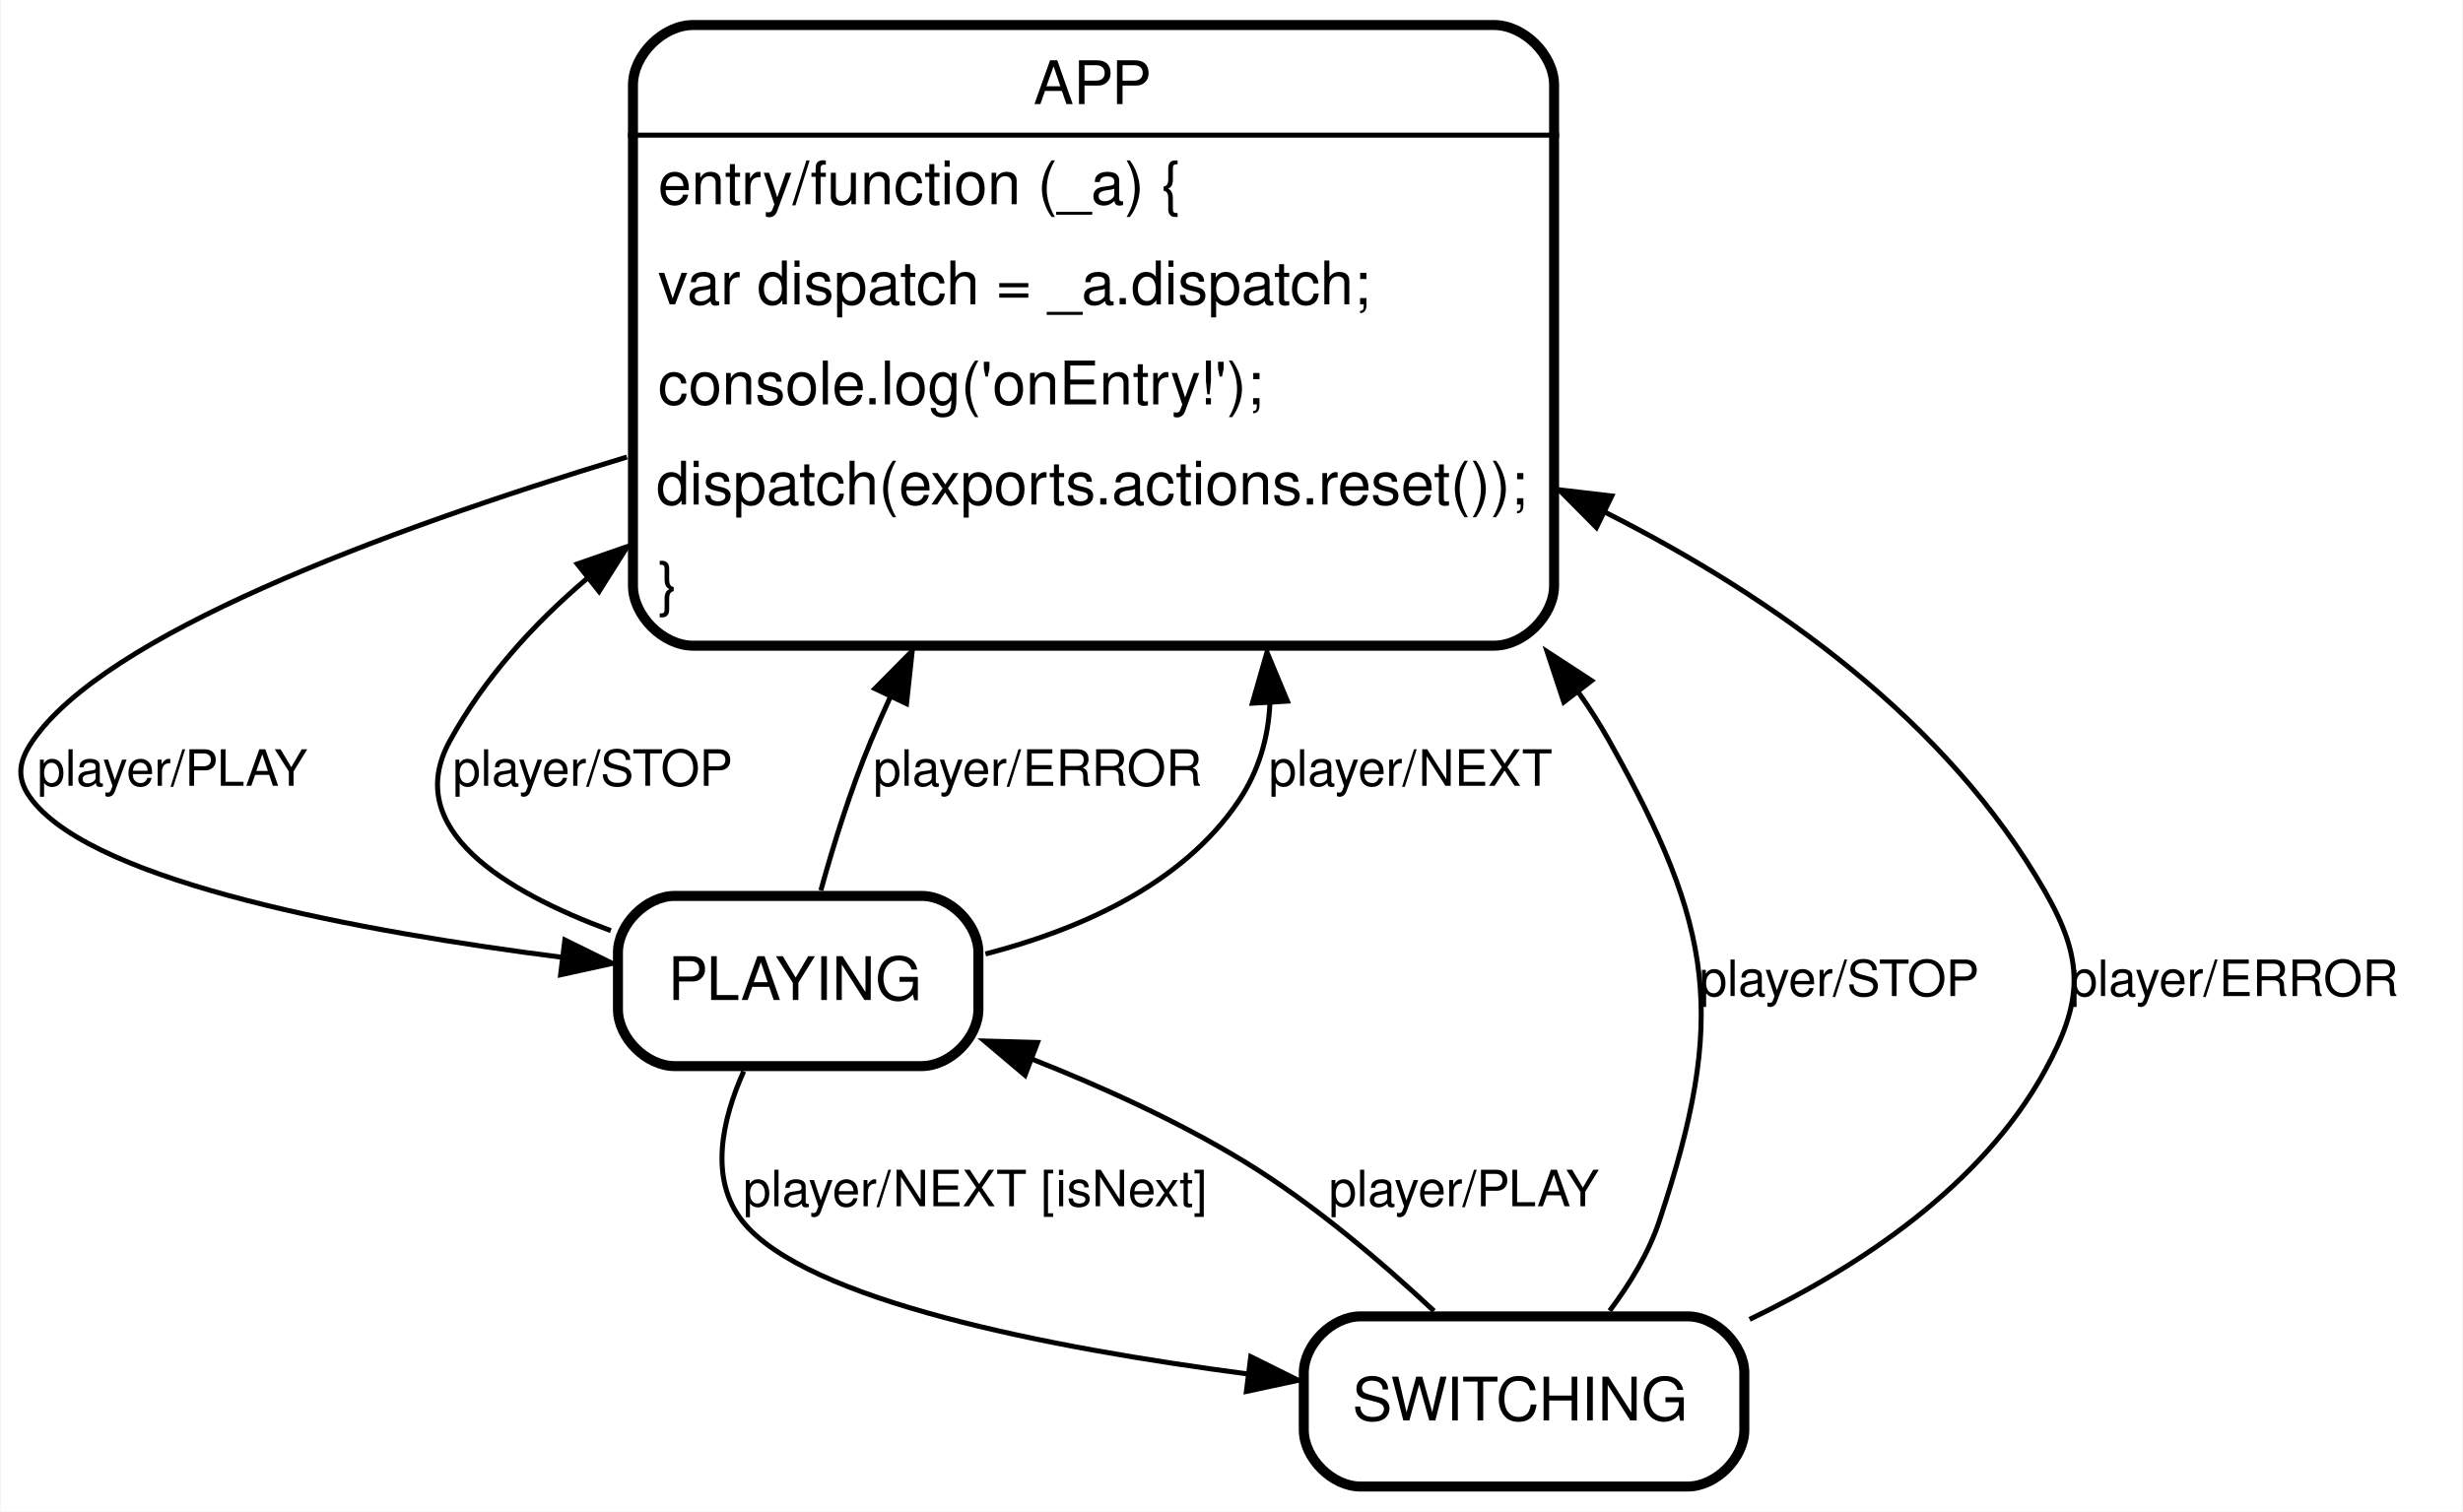
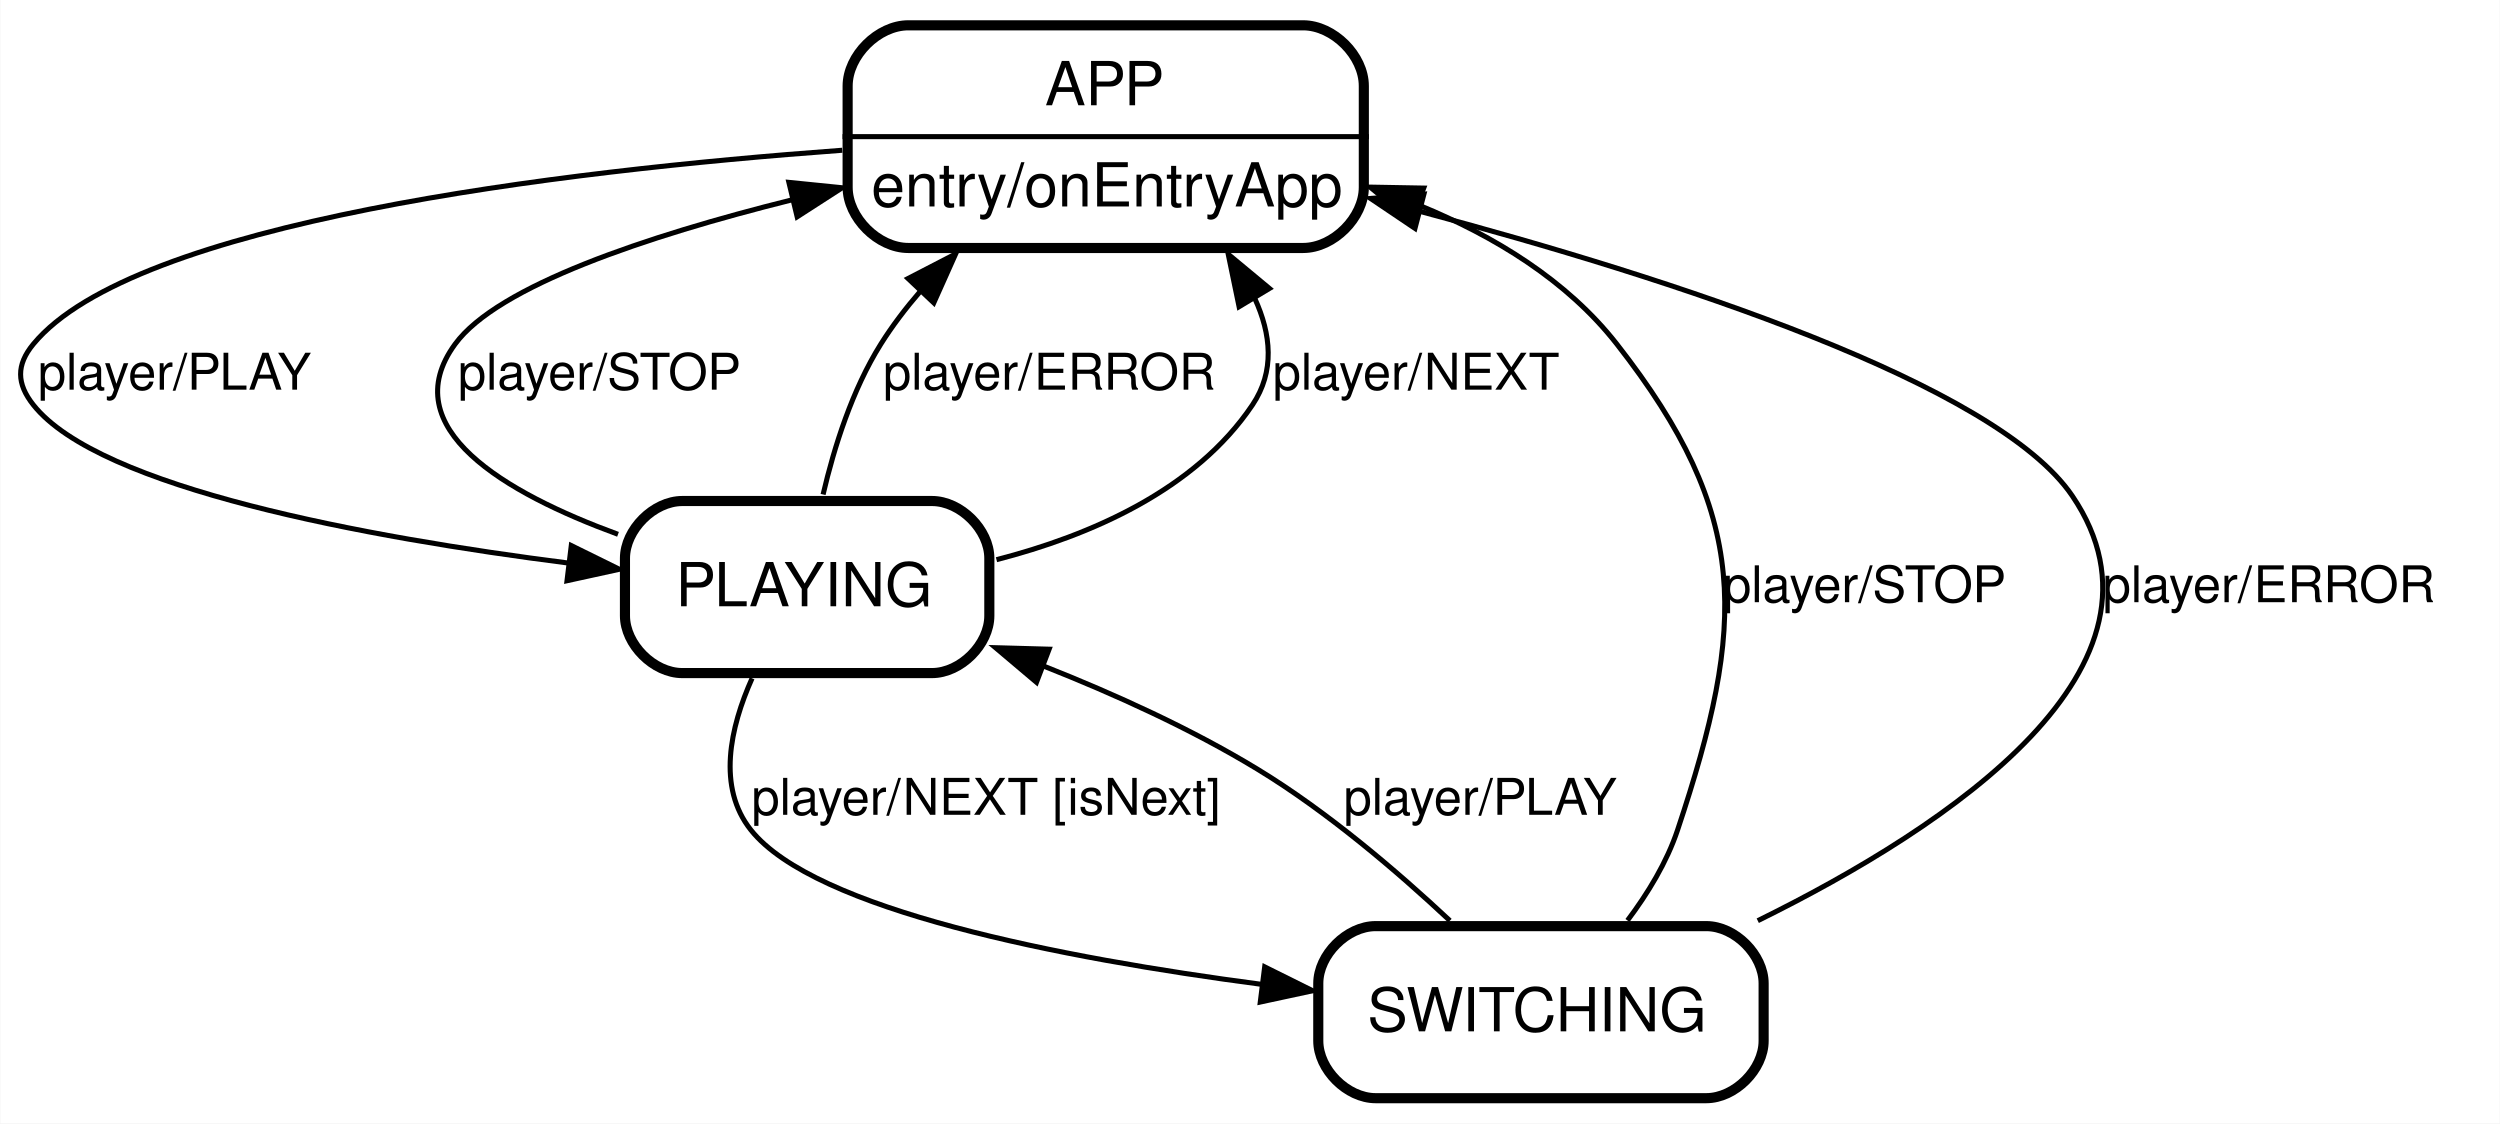
- <svg xmlns="http://www.w3.org/2000/svg" width="492pt" height="302pt" viewBox="0.00 0.00 491.76 302.00">
-   <g id="graph0" class="graph" transform="scale(1 1) rotate(0) translate(4 298)">
-     <polygon fill="#ffffff" stroke="transparent" points="-4,4 -4,-298 487.764,-298 487.764,4 -4,4" />
+ <svg xmlns="http://www.w3.org/2000/svg" width="494pt" height="222pt" viewBox="0.00 0.00 493.88 222.00">
+   <g id="graph0" class="graph" transform="scale(1 1) rotate(0) translate(4 218)">
+     <polygon fill="#ffffff" stroke="transparent" points="-4,4 -4,-218 489.878,-218 489.878,4 -4,4" />
    <g id="node1" class="node">
-       <polygon fill="#ffffff" stroke="transparent" stroke-width="2" points="307.318,-294 121.319,-294 121.319,-168 307.318,-168 307.318,-294" />
-       <text text-anchor="start" x="202.314" y="-277.2" font-family="Helvetica,sans-Serif" font-size="12.00" fill="#000000">APP</text>
-       <text text-anchor="start" x="127.319" y="-257.2" font-family="Helvetica,sans-Serif" font-size="12.00" fill="#000000">entry/function (_a) {</text>
-       <text text-anchor="start" x="127.319" y="-237.2" font-family="Helvetica,sans-Serif" font-size="12.00" fill="#000000">var dispatch = _a.dispatch;</text>
-       <text text-anchor="start" x="127.319" y="-217.2" font-family="Helvetica,sans-Serif" font-size="12.00" fill="#000000">console.log('onEntry!');</text>
-       <text text-anchor="start" x="126.975" y="-197.2" font-family="Helvetica,sans-Serif" font-size="12.00" fill="#000000">dispatch(exports.actions.reset());</text>
-       <text text-anchor="start" x="127.319" y="-177.2" font-family="Helvetica,sans-Serif" font-size="12.00" fill="#000000">}</text>
-       <polygon fill="#000000" stroke="#000000" points="121.319,-271 121.319,-271 307.318,-271 307.318,-271 121.319,-271" />
-       <path fill="none" stroke="#000000" stroke-width="2" d="M134.319,-169C134.319,-169 294.318,-169 294.318,-169 300.318,-169 306.318,-175 306.318,-181 306.318,-181 306.318,-281 306.318,-281 306.318,-287 300.318,-293 294.318,-293 294.318,-293 134.319,-293 134.319,-293 128.319,-293 122.319,-287 122.319,-281 122.319,-281 122.319,-181 122.319,-181 122.319,-175 128.319,-169 134.319,-169" />
+       <polygon fill="#ffffff" stroke="transparent" stroke-width="2" points="266.432,-214 162.432,-214 162.432,-168 266.432,-168 266.432,-214" />
+       <text text-anchor="start" x="202.428" y="-197.2" font-family="Helvetica,sans-Serif" font-size="12.00" fill="#000000">APP</text>
+       <text text-anchor="start" x="168.084" y="-177.2" font-family="Helvetica,sans-Serif" font-size="12.00" fill="#000000">entry/onEntryApp</text>
+       <polygon fill="#000000" stroke="#000000" points="162.432,-191 162.432,-191 266.432,-191 266.432,-191 162.432,-191" />
+       <path fill="none" stroke="#000000" stroke-width="2" d="M175.432,-169C175.432,-169 253.432,-169 253.432,-169 259.432,-169 265.432,-175 265.432,-181 265.432,-181 265.432,-201 265.432,-201 265.432,-207 259.432,-213 253.432,-213 253.432,-213 175.432,-213 175.432,-213 169.432,-213 163.432,-207 163.432,-201 163.432,-201 163.432,-181 163.432,-181 163.432,-175 169.432,-169 175.432,-169" />
    </g>
    <g id="node2" class="node">
-       <polygon fill="#ffffff" stroke="transparent" stroke-width="2" points="192.319,-120 118.319,-120 118.319,-84 192.319,-84 192.319,-120" />
-       <text text-anchor="start" x="129.313" y="-98.2" font-family="Helvetica,sans-Serif" font-size="12.00" fill="#000000">PLAYING</text>
-       <path fill="none" stroke="#000000" stroke-width="2" d="M130.652,-85C130.652,-85 179.985,-85 179.985,-85 185.652,-85 191.319,-90.667 191.319,-96.333 191.319,-96.333 191.319,-107.667 191.319,-107.667 191.319,-113.333 185.652,-119 179.985,-119 179.985,-119 130.652,-119 130.652,-119 124.985,-119 119.319,-113.333 119.319,-107.667 119.319,-107.667 119.319,-96.333 119.319,-96.333 119.319,-90.667 124.985,-85 130.652,-85" />
+       <polygon fill="#ffffff" stroke="transparent" stroke-width="2" points="192.432,-120 118.432,-120 118.432,-84 192.432,-84 192.432,-120" />
+       <text text-anchor="start" x="129.426" y="-98.2" font-family="Helvetica,sans-Serif" font-size="12.00" fill="#000000">PLAYING</text>
+       <path fill="none" stroke="#000000" stroke-width="2" d="M130.765,-85C130.765,-85 180.099,-85 180.099,-85 185.765,-85 191.432,-90.667 191.432,-96.333 191.432,-96.333 191.432,-107.667 191.432,-107.667 191.432,-113.333 185.765,-119 180.099,-119 180.099,-119 130.765,-119 130.765,-119 125.099,-119 119.432,-113.333 119.432,-107.667 119.432,-107.667 119.432,-96.333 119.432,-96.333 119.432,-90.667 125.099,-85 130.765,-85" />
    </g>
    <g id="edge1" class="edge">
-       <path fill="none" stroke="#000000" d="M121.108,-206.687C71.136,-191.567 16.899,-171.047 2.412,-150 -.612,-145.607 -.899,-142.181 2.412,-138 15.456,-121.528 68.193,-111.843 108.115,-106.742" />
-       <polygon fill="#000000" stroke="#000000" points="108.711,-110.195 118.215,-105.513 107.865,-103.247 108.711,-110.195" />
-       <text text-anchor="start" x="3.318" y="-141" font-family="Helvetica,sans-Serif" font-size="10.00" fill="#000000">player/PLAY   </text>
+       <path fill="none" stroke="#000000" d="M162.372,-188.312C106.296,-184.198 22.408,-174.099 2.525,-150 -.869,-145.886 -.786,-142.181 2.525,-138 15.569,-121.528 68.307,-111.843 108.229,-106.742" />
+       <polygon fill="#000000" stroke="#000000" points="108.825,-110.195 118.329,-105.513 107.979,-103.247 108.825,-110.195" />
+       <text text-anchor="start" x="3.432" y="-141" font-family="Helvetica,sans-Serif" font-size="10.00" fill="#000000">player/PLAY   </text>
    </g>
    <g id="edge2" class="edge">
-       <path fill="none" stroke="#000000" d="M117.901,-112.064C96.644,-119.89 76.038,-132.4 85.751,-150 92.573,-162.36 102.16,-173.091 113.058,-182.336" />
-       <polygon fill="#000000" stroke="#000000" points="111.198,-185.328 121.205,-188.806 115.551,-179.846 111.198,-185.328" />
-       <text text-anchor="start" x="86.319" y="-141" font-family="Helvetica,sans-Serif" font-size="10.00" fill="#000000">player/STOP   </text>
+       <path fill="none" stroke="#000000" d="M118.06,-112.418C95.686,-120.613 73.745,-133.413 85.865,-150 94.273,-161.506 123.724,-171.336 152.32,-178.484" />
+       <polygon fill="#000000" stroke="#000000" points="151.822,-181.964 162.363,-180.898 153.458,-175.157 151.822,-181.964" />
+       <text text-anchor="start" x="86.432" y="-141" font-family="Helvetica,sans-Serif" font-size="10.00" fill="#000000">player/STOP   </text>
    </g>
    <g id="edge3" class="edge">
-       <path fill="none" stroke="#000000" d="M159.847,-120.092C162.37,-129.219 165.821,-140.368 169.873,-150 171.077,-152.865 172.355,-155.76 173.686,-158.664" />
-       <polygon fill="#000000" stroke="#000000" points="170.645,-160.419 178.101,-167.946 176.966,-157.412 170.645,-160.419" />
-       <text text-anchor="start" x="170.319" y="-141" font-family="Helvetica,sans-Serif" font-size="10.00" fill="#000000">player/ERROR   </text>
+       <path fill="none" stroke="#000000" d="M158.581,-120.288C160.772,-129.676 164.342,-140.999 169.986,-150 172.244,-153.602 174.901,-157.091 177.773,-160.411" />
+       <polygon fill="#000000" stroke="#000000" points="175.368,-162.963 184.779,-167.83 180.457,-158.156 175.368,-162.963" />
+       <text text-anchor="start" x="170.432" y="-141" font-family="Helvetica,sans-Serif" font-size="10.00" fill="#000000">player/ERROR   </text>
    </g>
    <g id="edge5" class="edge">
-       <path fill="none" stroke="#000000" d="M192.732,-107.404C211.245,-112.174 232.002,-121.143 243.319,-138 247.372,-144.038 249.246,-150.671 249.557,-157.53" />
-       <polygon fill="#000000" stroke="#000000" points="246.053,-157.511 248.968,-167.696 253.041,-157.916 246.053,-157.511" />
-       <text text-anchor="start" x="249.319" y="-141" font-family="Helvetica,sans-Serif" font-size="10.00" fill="#000000">player/NEXT   </text>
+       <path fill="none" stroke="#000000" d="M192.845,-107.404C211.358,-112.174 232.115,-121.143 243.432,-138 247.871,-144.613 247.125,-151.966 243.88,-159.038" />
+       <polygon fill="#000000" stroke="#000000" points="240.784,-157.395 238.634,-167.77 246.784,-161.001 240.784,-157.395" />
+       <text text-anchor="start" x="247.432" y="-141" font-family="Helvetica,sans-Serif" font-size="10.00" fill="#000000">player/NEXT   </text>
    </g>
    <g id="node3" class="node">
-       <polygon fill="#ffffff" stroke="transparent" stroke-width="2" points="345.318,-36 255.319,-36 255.319,0 345.318,0 345.318,-36" />
-       <text text-anchor="start" x="265.992" y="-14.2" font-family="Helvetica,sans-Serif" font-size="12.00" fill="#000000">SWITCHING</text>
-       <path fill="none" stroke="#000000" stroke-width="2" d="M267.652,-1C267.652,-1 332.985,-1 332.985,-1 338.652,-1 344.318,-6.667 344.318,-12.333 344.318,-12.333 344.318,-23.667 344.318,-23.667 344.318,-29.333 338.652,-35 332.985,-35 332.985,-35 267.652,-35 267.652,-35 261.985,-35 256.318,-29.333 256.318,-23.667 256.318,-23.667 256.318,-12.333 256.318,-12.333 256.318,-6.667 261.985,-1 267.652,-1" />
+       <polygon fill="#ffffff" stroke="transparent" stroke-width="2" points="345.432,-36 255.432,-36 255.432,0 345.432,0 345.432,-36" />
+       <text text-anchor="start" x="266.105" y="-14.2" font-family="Helvetica,sans-Serif" font-size="12.00" fill="#000000">SWITCHING</text>
+       <path fill="none" stroke="#000000" stroke-width="2" d="M267.765,-1C267.765,-1 333.099,-1 333.099,-1 338.765,-1 344.432,-6.667 344.432,-12.333 344.432,-12.333 344.432,-23.667 344.432,-23.667 344.432,-29.333 338.765,-35 333.099,-35 333.099,-35 267.765,-35 267.765,-35 262.099,-35 256.432,-29.333 256.432,-23.667 256.432,-23.667 256.432,-12.333 256.432,-12.333 256.432,-6.667 262.099,-1 267.765,-1" />
    </g>
    <g id="edge4" class="edge">
-       <path fill="none" stroke="#000000" d="M144.437,-83.962C140.077,-74.194 137.488,-62.434 144.198,-54 156.784,-38.182 205.405,-28.721 245.085,-23.497" />
-       <polygon fill="#000000" stroke="#000000" points="245.727,-26.944 255.214,-22.228 244.856,-19.998 245.727,-26.944" />
-       <text text-anchor="start" x="144.319" y="-57" font-family="Helvetica,sans-Serif" font-size="10.00" fill="#000000">player/NEXT [isNext]   </text>
+       <path fill="none" stroke="#000000" d="M144.55,-83.962C140.19,-74.194 137.601,-62.434 144.312,-54 156.898,-38.182 205.518,-28.721 245.198,-23.497" />
+       <polygon fill="#000000" stroke="#000000" points="245.84,-26.944 255.327,-22.228 244.97,-19.998 245.84,-26.944" />
+       <text text-anchor="start" x="144.432" y="-57" font-family="Helvetica,sans-Serif" font-size="10.00" fill="#000000">player/NEXT [isNext]   </text>
    </g>
    <g id="edge6" class="edge">
-       <path fill="none" stroke="#000000" d="M317.414,-36.109C321.45,-41.472 325.194,-47.626 327.318,-54 340.884,-94.696 338.314,-112.592 317.318,-150 315.455,-153.32 313.396,-156.552 311.173,-159.693" />
-       <polygon fill="#000000" stroke="#000000" points="308.262,-157.737 304.932,-167.795 313.807,-162.008 308.262,-157.737" />
-       <text text-anchor="start" x="335.318" y="-99" font-family="Helvetica,sans-Serif" font-size="10.00" fill="#000000">player/STOP   </text>
+       <path fill="none" stroke="#000000" d="M317.527,-36.109C321.563,-41.472 325.307,-47.626 327.432,-54 341.029,-94.792 341.915,-116.125 315.432,-150 305.584,-162.597 291.234,-171.345 276.427,-177.412" />
+       <polygon fill="#000000" stroke="#000000" points="274.835,-174.27 266.674,-181.026 277.267,-180.834 274.835,-174.27" />
+       <text text-anchor="start" x="336.432" y="-99" font-family="Helvetica,sans-Serif" font-size="10.00" fill="#000000">player/STOP   </text>
    </g>
    <g id="edge7" class="edge">
-       <path fill="none" stroke="#000000" d="M345.372,-34.398C367.342,-44.945 391.698,-61.044 404.318,-84 412.027,-98.021 412.283,-106.123 404.318,-120 384.854,-153.913 350.582,-178.452 316.454,-195.691" />
-       <polygon fill="#000000" stroke="#000000" points="314.778,-192.615 307.319,-200.14 317.842,-198.908 314.778,-192.615" />
-       <text text-anchor="start" x="409.318" y="-99" font-family="Helvetica,sans-Serif" font-size="10.00" fill="#000000">player/ERROR   </text>
+       <path fill="none" stroke="#000000" d="M343.272,-36.068C381.514,-54.903 428.229,-86.328 405.432,-120 390.418,-142.177 326.353,-162.957 276.51,-176.235" />
+       <polygon fill="#000000" stroke="#000000" points="275.538,-172.871 266.75,-178.788 277.31,-179.643 275.538,-172.871" />
+       <text text-anchor="start" x="411.432" y="-99" font-family="Helvetica,sans-Serif" font-size="10.00" fill="#000000">player/ERROR   </text>
    </g>
    <g id="edge8" class="edge">
-       <path fill="none" stroke="#000000" d="M282.326,-36.076C271.884,-45.856 258.103,-57.615 244.319,-66 231.244,-73.953 216.101,-80.832 202.053,-86.384" />
-       <polygon fill="#000000" stroke="#000000" points="200.638,-83.178 192.542,-90.013 203.133,-89.718 200.638,-83.178" />
-       <text text-anchor="start" x="261.318" y="-57" font-family="Helvetica,sans-Serif" font-size="10.00" fill="#000000">player/PLAY   </text>
+       <path fill="none" stroke="#000000" d="M282.439,-36.076C271.997,-45.856 258.216,-57.615 244.432,-66 231.358,-73.953 216.214,-80.832 202.167,-86.384" />
+       <polygon fill="#000000" stroke="#000000" points="200.751,-83.178 192.656,-90.013 203.246,-89.718 200.751,-83.178" />
+       <text text-anchor="start" x="261.432" y="-57" font-family="Helvetica,sans-Serif" font-size="10.00" fill="#000000">player/PLAY   </text>
    </g>
  </g>
</svg>
